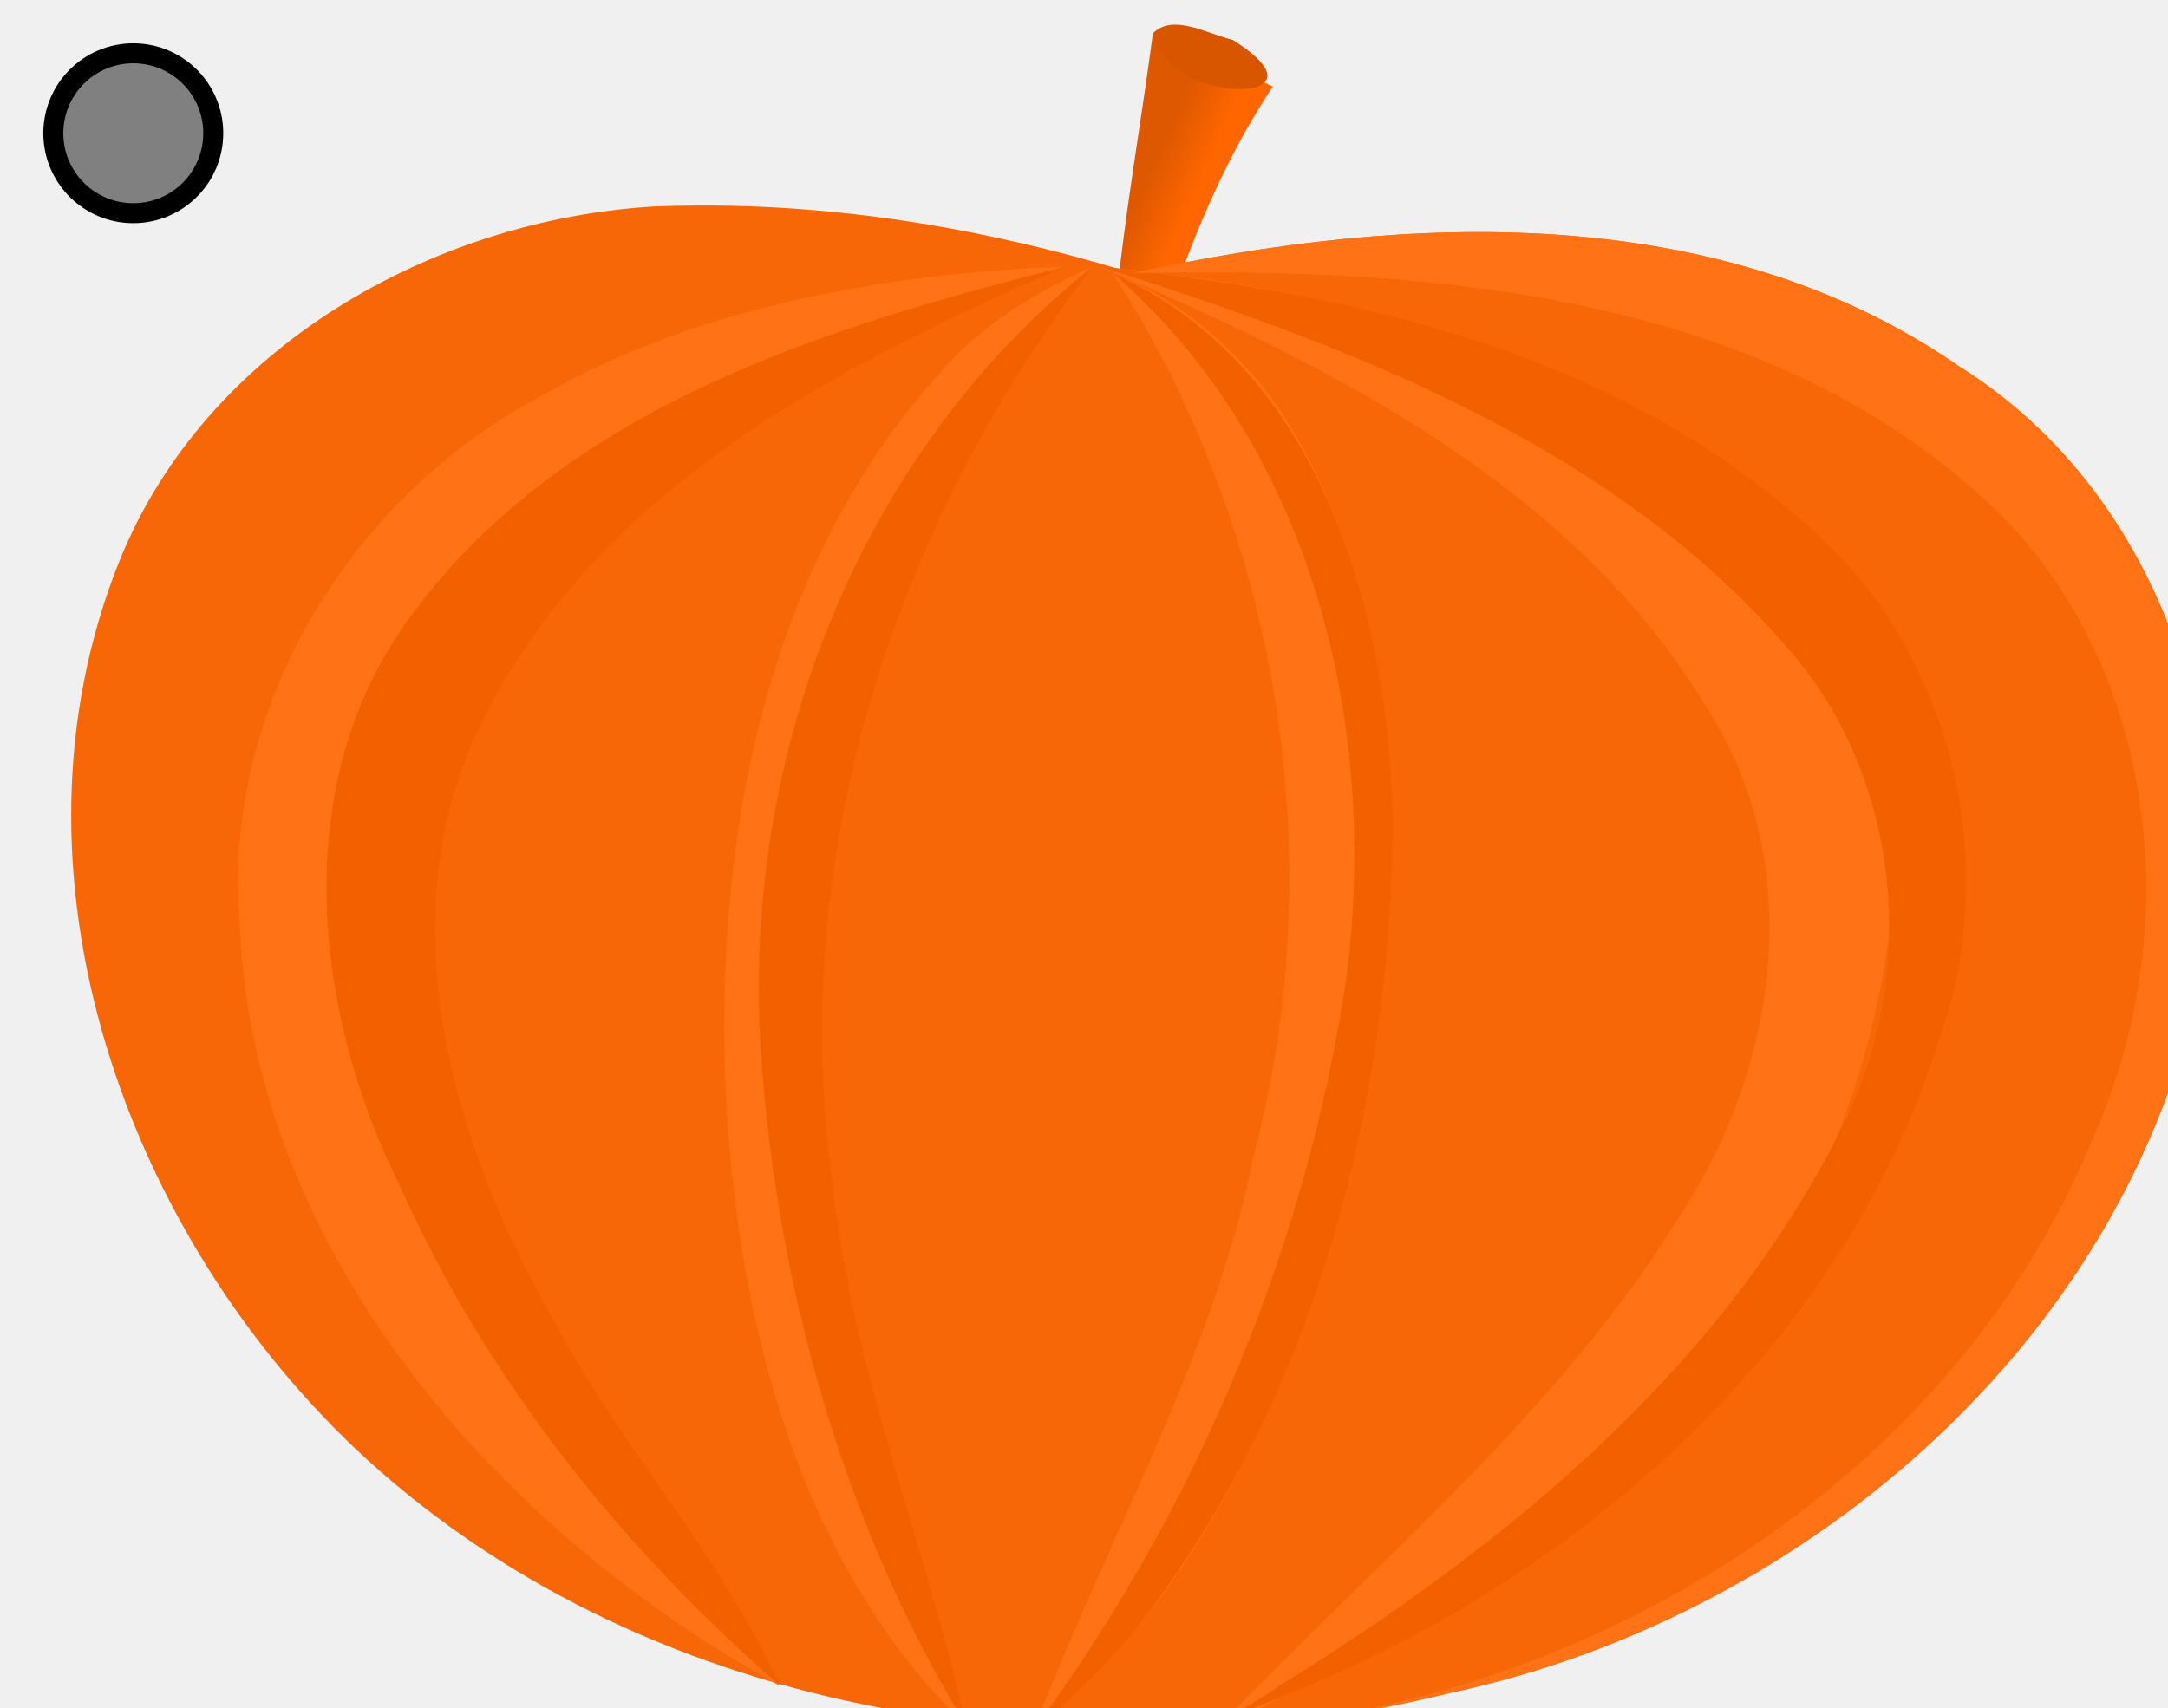
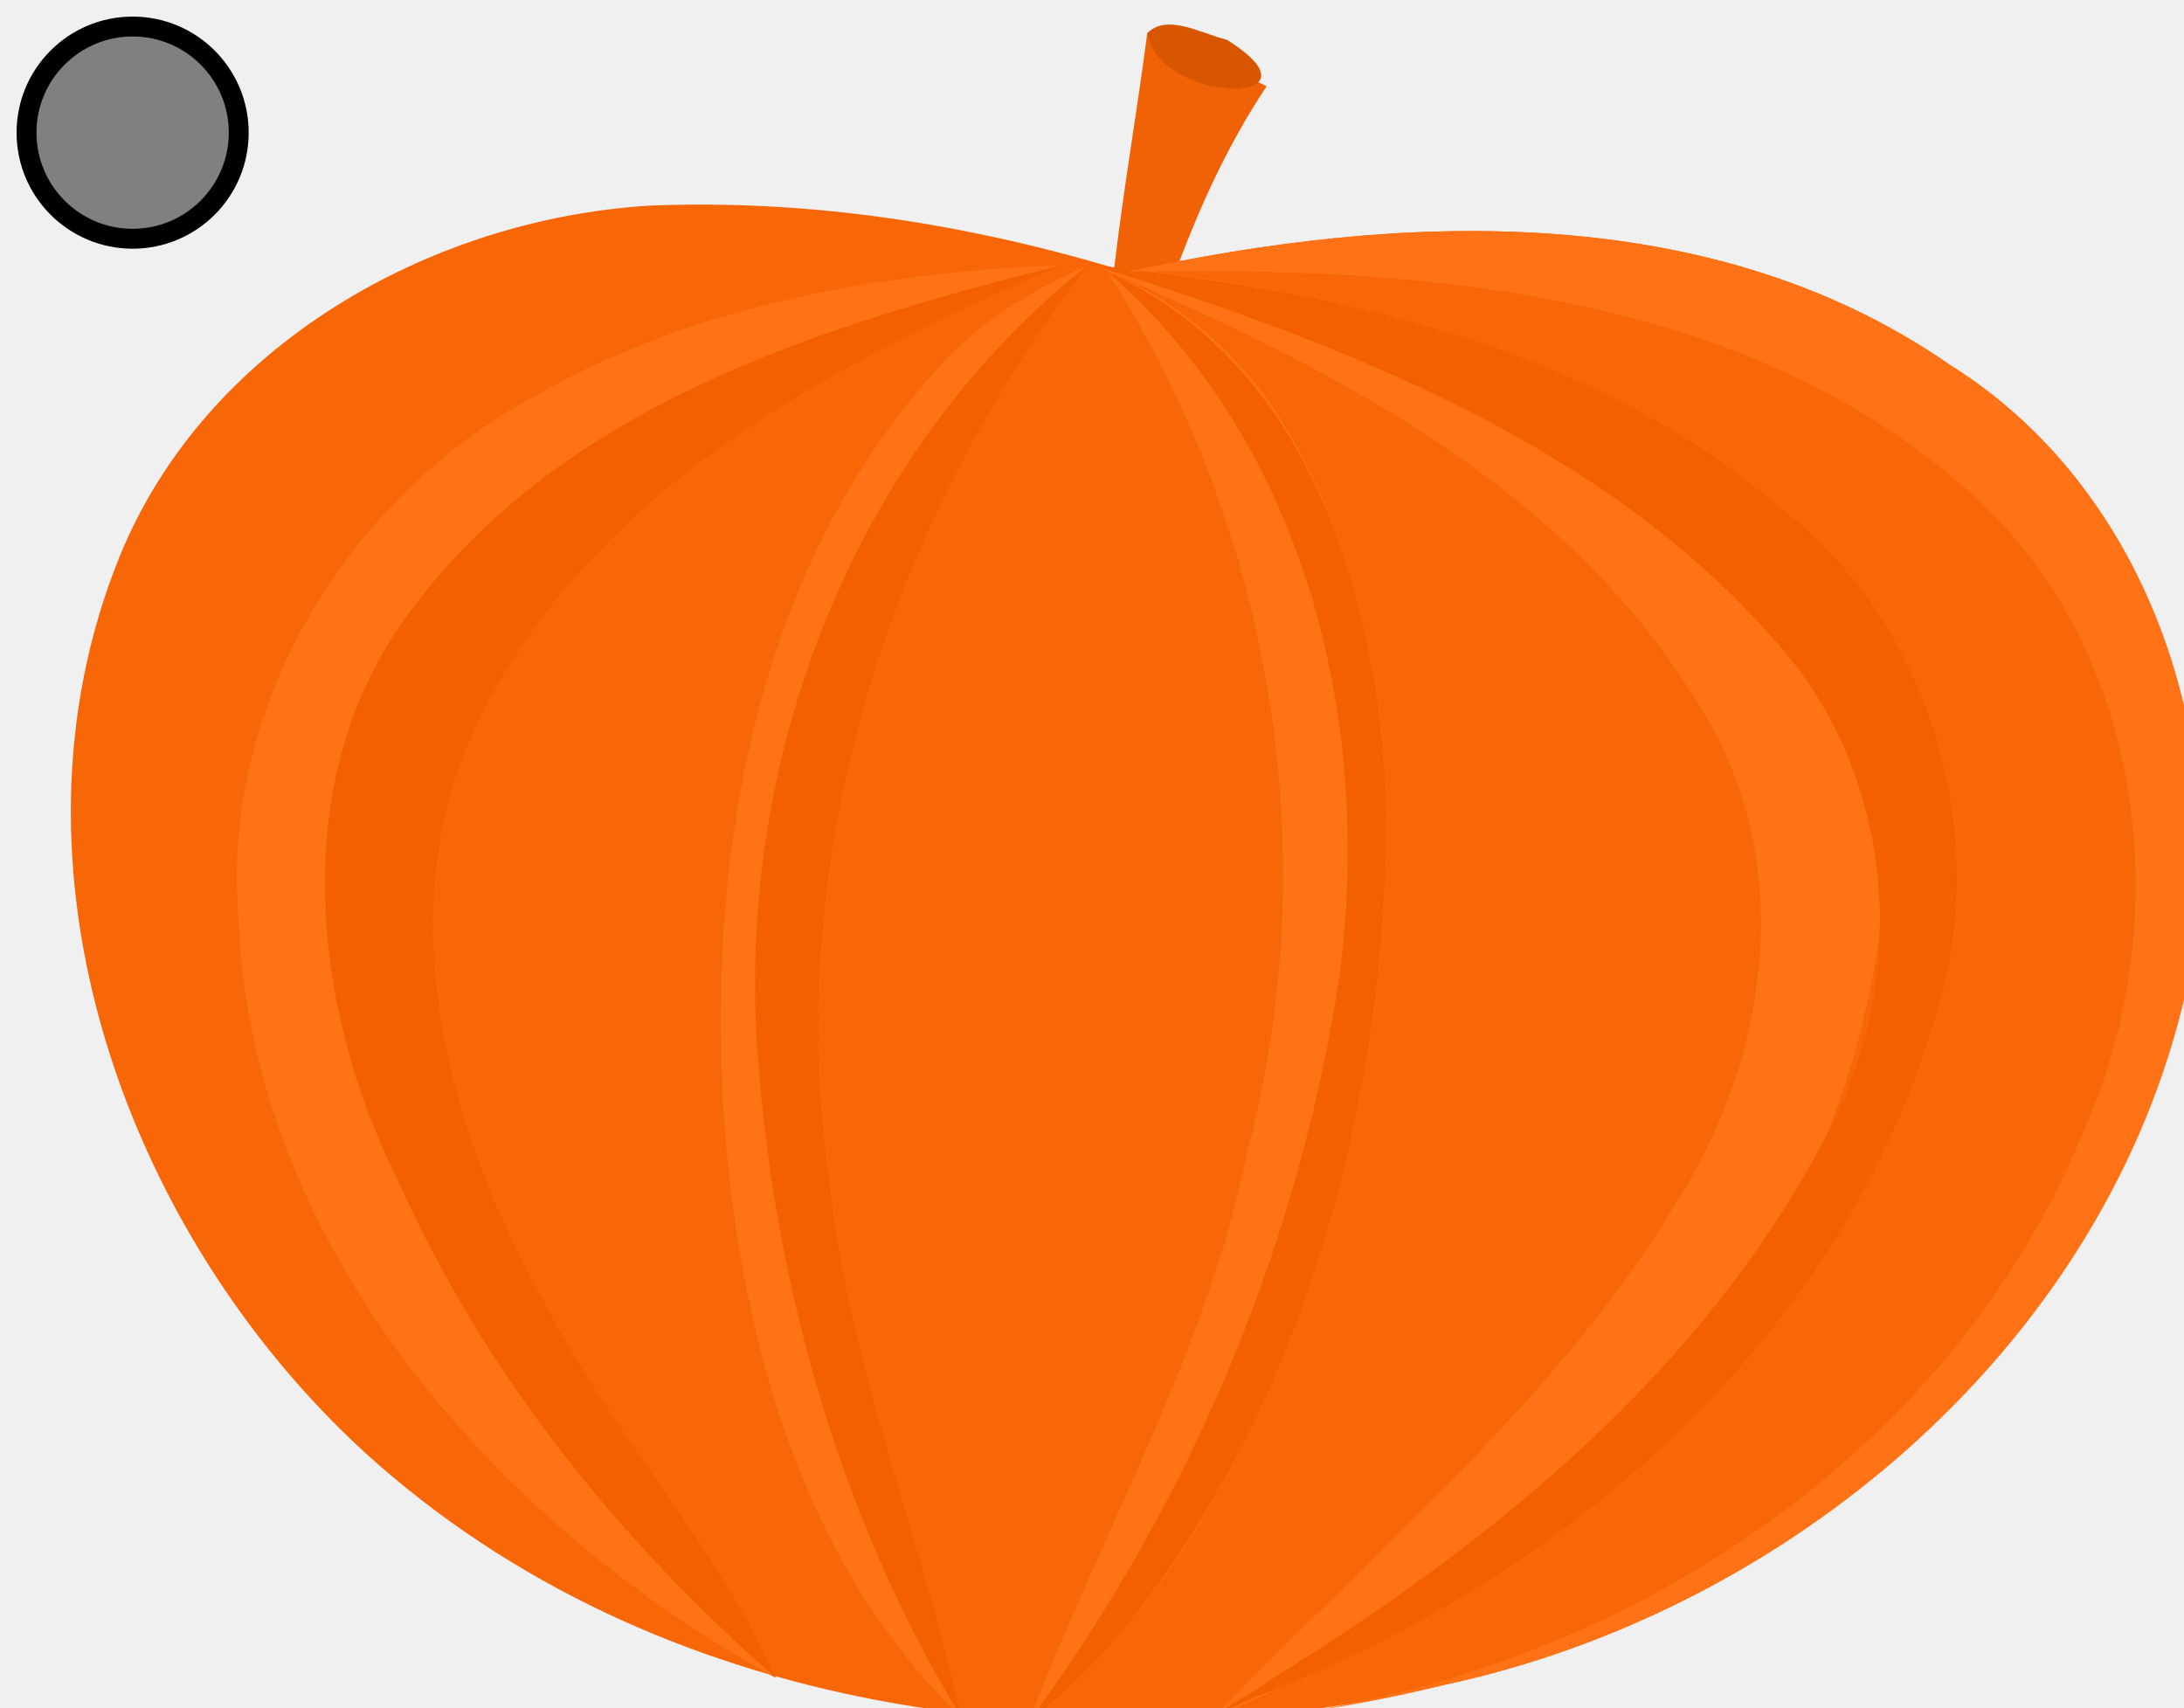
<svg xmlns="http://www.w3.org/2000/svg" xmlns:xlink="http://www.w3.org/1999/xlink">
  <defs>
-     <linearGradient id="stalk" y2="407" gradientUnits="userSpaceOnUse" x2="-448" gradientTransform="matrix(-1.1608,0.705235,0.364288,1.5129,-498.658,-268.104)" y1="412" x1="-452">
-       <stop stop-color="#ff6600" offset="0" />
-       <stop stop-color="#dd5800" offset="1" />
-     </linearGradient>
    <radialGradient id="back" gradientUnits="objectBoundingBox" cx="0.5" cy="0.5">
      <animate attributeName="cx" values="0.55;0.45;0.45;0.5" dur="0.25s" begin="0" calcMode="discrete" repeatCount="indefinite" />
      <stop offset="0" stop-color="gold" />
      <stop offset="0.8" stop-color="black">
        <animate attributeName="offset" values="0.8;1;0.9;0.8" dur="3s" begin="0" repeatCount="indefinite" />
      </stop>
    </radialGradient>
    <mask id="mask" stroke="white" stroke-linejoin="round" stroke-width="2" fill="none" />
  </defs>
  <g id="pumpkin">
-     <path d="M167,74c6-21,12-43,24-61-6-3-12-5-18-8-3,23-8,46-6,69z" fill="url(#stalk)" />
+     <path d="M167,74c6-21,12-43,24-61-6-3-12-5-18-8-3,23-8,46-6,69z" fill="#f06205" />
    <use xlink:href="#outline" fill="#f86707" />
    <path d="M165,40c35,15,71,33,91,66,15,23,11,53-3,75-18,30-46,53-70,78,47-20,89-59,99-110,7-31-6-65-32-82-25-18-55-24-85-27z" fill="#ff7316" />
    <path d="M165,40c38,12,77,27,103,57,17,19,20,48,9,71-18,37-51,64-85,85-4,3-14,8-3,3,45-17,87-52,102-100,10-28,1-61-22-79-29-25-67-33-104-37z" fill="#f36000" />
    <path d="M167,41c25,39,33,88,21,133-6,30-22,57-33,86,29-24,43-61,50-97,6-35,6-74-14-103-6-8-14-15-24-19z" fill="#ff7316" />
    <path d="M167,41c30,26,40,68,35,106-6,40-22,78-45,110-3,5,10-8,13-12,27-34,39-79,39-123-1-31-11-67-42-81z" fill="#f36000" />
    <path d="M164,40c-30,39-46,89-39,138,3,28,14,54,20,81-25-24-34-60-36-93-2-38,5-80,32-110,6-7,14-12,23-16z" fill="#f36000" />
    <path d="M164,40c-34,27-52,71-50,115,2,36,12,73,31,104-25-24-34-60-36-93-2-38,5-80,32-110,6-7,14-12,23-16z" fill="#ff7316" />
    <path d="M160,40c-35,15-71,34-88,69-14,29-4,63,11,89,10,19,25,35,34,55-42-23-79-65-81-114-3-33,17-65,46-80,23-13,51-18,78-19z" fill="#f36000" />
    <path d="M160,40c-36,9-75,21-98,52-19,25-15,60-2,86,13,29,33,54,57,75-42-23-79-65-81-114-3-33,17-65,46-80,23-13,51-18,78-19z" fill="#ff7316" />
    <path d="M170,41c41-9,88-11,124,14,32,20,44,62,35,97-13,52-60,91-111,102-16,4-32,6-48,6,59,1,121-33,144-89,14-31,10-70-14-94-34-33-85-37-130-36z" fill="#ff7316" />
    <path d="M173,5c2,11,28,11,12,1-4-1-9-4-12-1z" fill="#d85600" />
  </g>
  <g fill="url(#back)" pointer-events="none" mask="url(#mask)">
    <path id="outline" d="M170,41c41-9,88-11,124,14,32,20,44,62,35,97-13,52-60,91-111,102-55,13-119,5-163-35-36-33-56-88-37-135,13-32,47-51,80-53,25-1,49,3,72,10z" />
  </g>
-   <circle cx="20" cy="20" r="12" stroke="black" stroke-width="3" fill="gray" title="Reset current carving" />
+   <circle cx="20" cy="20" r="16" stroke="black" stroke-width="3" fill="gray" title="Reset current carving" />
</svg>
